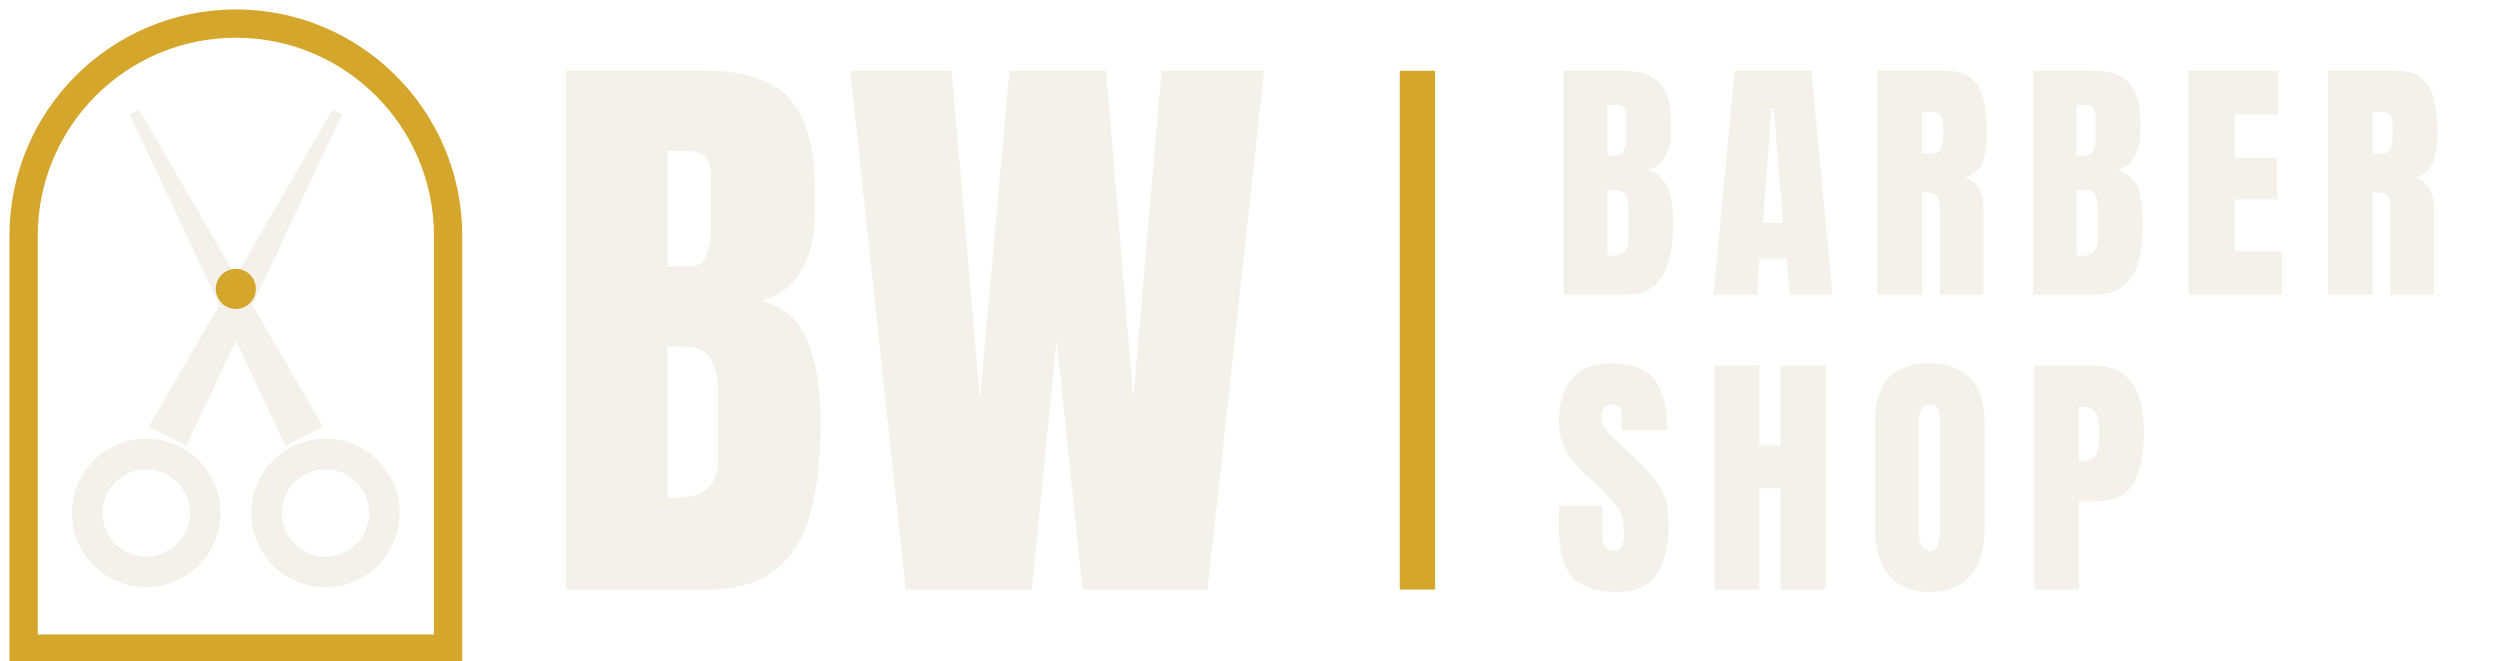
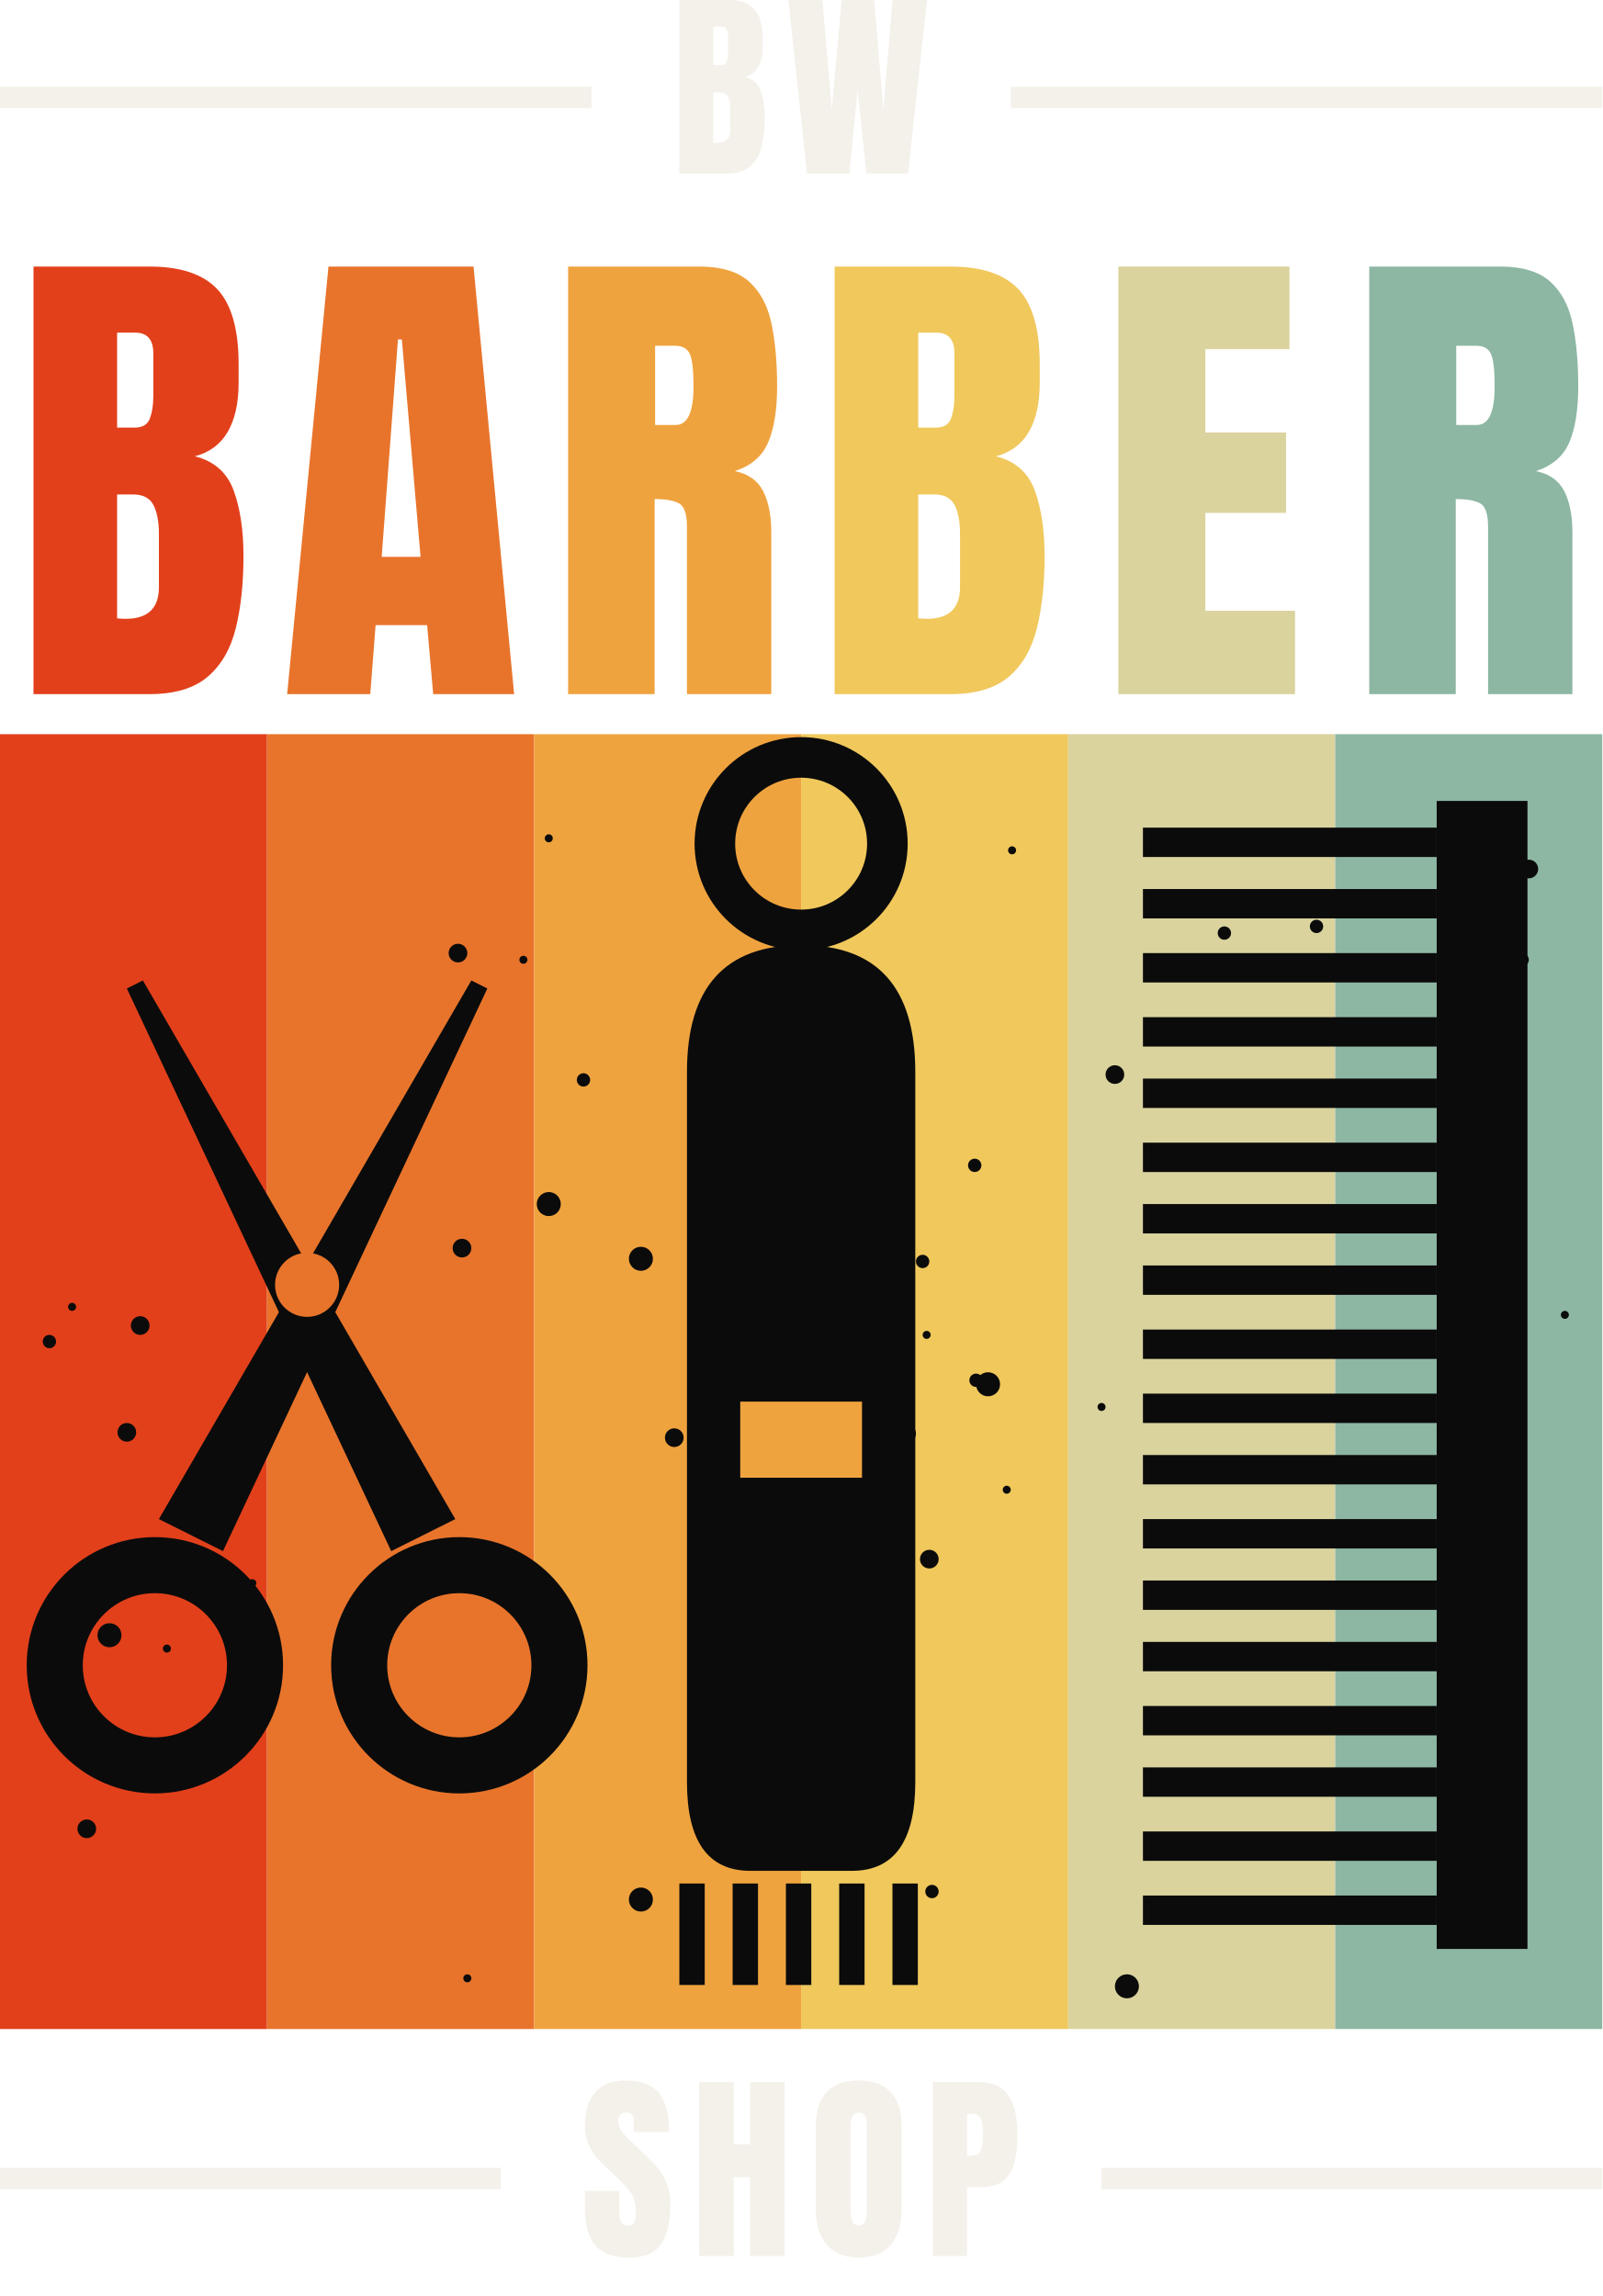
- <svg xmlns="http://www.w3.org/2000/svg" viewBox="0 0 212 56" width="424" height="112" role="img" aria-label="BW Barber Shop">
-   <path d="M2 55V20A18 18 0 0 1 38 20V55Z" fill="none" stroke="#D4A72C" stroke-width="2.4" />
-   <path d="M15.8 37.8 L29.0 9.7 L28.2 9.3 L12.6 36.2Z" fill="#F4F1EA" />
-   <path d="M27.4 36.2 L11.8 9.3 L11.0 9.7 L24.2 37.8Z" fill="#F4F1EA" />
-   <circle cx="12.4" cy="43.5" r="5" fill="none" stroke="#F4F1EA" stroke-width="2.6" />
-   <circle cx="27.6" cy="43.5" r="5" fill="none" stroke="#F4F1EA" stroke-width="2.6" />
-   <circle cx="20" cy="24.5" r="1.7" fill="#D4A72C" />
-   <g transform="translate(46 6)">
-     <path fill="#F4F1EA" d="M2 44V0H13.9Q18.7 0 20.9 2.3Q23.1 4.7 23.1 10V12Q23.1 15.1 21.9 17Q20.8 18.9 18.6 19.5Q21.5 20.3 22.5 23Q23.6 25.8 23.6 29.8Q23.6 34 22.8 37.2Q22 40.5 19.9 42.2Q17.8 44 13.9 44ZM10.6 16.6H12.4Q13.6 16.6 13.9 15.6Q14.3 14.7 14.3 13.3V8.9Q14.3 6.8 12.4 6.8H10.6ZM11.4 36.2Q14.9 36.2 14.9 33V27.5Q14.9 25.6 14.3 24.5Q13.7 23.4 12.2 23.4H10.6V36.2Q11.1 36.2 11.4 36.2Z M30.8 44 26.1 0H34.7L37.1 27.8L39.6 0H47.8L50.1 27.8L52.5 0H61.2L56.4 44H45.8L43.6 22.8L41.5 44Z M86.6 19V0H91.7Q93.8 0 94.7 1Q95.7 2 95.7 4.3V5.2Q95.7 6.5 95.2 7.3Q94.7 8.2 93.7 8.4Q95 8.8 95.4 9.9Q95.9 11.1 95.9 12.9Q95.9 14.7 95.5 16.1Q95.2 17.5 94.3 18.2Q93.4 19 91.7 19ZM90.3 7.2H91Q91.6 7.2 91.7 6.7Q91.9 6.3 91.9 5.8V3.9Q91.9 2.9 91.1 2.9H90.3ZM90.6 15.7Q92.1 15.7 92.1 14.2V11.9Q92.1 11.1 91.9 10.6Q91.6 10.1 91 10.1H90.3V15.6Q90.5 15.7 90.6 15.7Z M99.3 19 101.1 0H107.6L109.4 19H105.8L105.5 15.9H103.2L103 19ZM103.5 12.9H105.2L104.4 3.2H104.2Z M113.2 19V0H119Q120.5 0 121.2 0.7Q122 1.3 122.2 2.5Q122.5 3.7 122.5 5.3Q122.5 6.9 122.1 7.8Q121.7 8.7 120.6 9.1Q121.5 9.3 121.8 10Q122.2 10.7 122.2 11.8V19H118.5V11.6Q118.5 10.7 118.1 10.5Q117.8 10.3 117 10.3V19ZM117 7H118Q118.8 7 118.8 5.3Q118.8 4.2 118.6 3.9Q118.4 3.5 117.9 3.5H117Z M126.4 19V0H131.5Q133.6 0 134.5 1Q135.5 2 135.5 4.3V5.2Q135.5 6.5 135 7.3Q134.5 8.2 133.5 8.4Q134.8 8.8 135.3 9.9Q135.7 11.1 135.7 12.9Q135.7 14.7 135.4 16.1Q135 17.5 134.1 18.2Q133.2 19 131.5 19ZM130.1 7.2H130.9Q131.4 7.2 131.5 6.7Q131.7 6.3 131.7 5.8V3.9Q131.7 2.9 130.9 2.9H130.1ZM130.5 15.7Q131.9 15.7 131.9 14.2V11.9Q131.9 11.1 131.7 10.6Q131.5 10.1 130.8 10.1H130.1V15.6Q130.3 15.7 130.5 15.7Z M139.6 19V0H147.2V3.7H143.5V7.4H147.1V10.9H143.5V15.3H147.5V19Z M151.4 19V0H157.2Q158.7 0 159.4 0.7Q160.2 1.3 160.4 2.5Q160.7 3.7 160.7 5.3Q160.7 6.9 160.3 7.8Q159.9 8.7 158.8 9.1Q159.7 9.3 160 10Q160.4 10.7 160.4 11.8V19H156.7V11.6Q156.7 10.7 156.3 10.5Q156 10.3 155.2 10.3V19ZM155.2 7H156.2Q156.9 7 156.9 5.3Q156.9 4.2 156.8 3.9Q156.6 3.5 156.1 3.5H155.2Z M91.1 44.2Q88.5 44.2 87.3 42.9Q86.2 41.6 86.2 38.8V36.9H89.9V39.3Q89.9 39.9 90.1 40.3Q90.3 40.7 90.8 40.7Q91.3 40.7 91.5 40.4Q91.7 40.1 91.7 39.4Q91.7 38.5 91.6 37.9Q91.4 37.3 91 36.8Q90.5 36.3 89.8 35.5L88.1 33.9Q86.2 32.1 86.2 29.8Q86.2 27.4 87.3 26.1Q88.4 24.8 90.6 24.8Q93.2 24.8 94.3 26.2Q95.4 27.6 95.4 30.5H91.5V29.1Q91.5 28.8 91.3 28.5Q91.1 28.3 90.7 28.3Q90.2 28.3 90 28.6Q89.8 28.8 89.8 29.2Q89.8 29.6 90 30.1Q90.2 30.6 90.9 31.2L93.1 33.3Q93.7 33.9 94.3 34.6Q94.8 35.3 95.2 36.2Q95.5 37.1 95.5 38.5Q95.5 41.1 94.5 42.7Q93.5 44.2 91.1 44.2Z M99.4 44V25H103.2V31.8H105V25H108.8V44H105V35.4H103.2V44Z M117.6 44.2Q115.4 44.2 114.2 42.8Q113 41.4 113 38.8V29.8Q113 27.4 114.1 26.1Q115.3 24.8 117.6 24.8Q119.9 24.8 121.1 26.1Q122.3 27.4 122.3 29.8V38.8Q122.3 41.4 121.1 42.8Q119.9 44.2 117.6 44.2ZM117.7 40.7Q118.5 40.7 118.5 39V29.7Q118.5 28.3 117.7 28.3Q116.7 28.3 116.7 29.8V39Q116.7 39.9 117 40.3Q117.2 40.7 117.7 40.7Z M126.5 44V25H131.5Q133.1 25 134 25.7Q135 26.4 135.4 27.7Q135.8 29 135.8 30.8Q135.8 32.5 135.4 33.8Q135.1 35.1 134.2 35.8Q133.4 36.5 131.8 36.5H130.3V44ZM130.3 33.1H130.5Q131.5 33.1 131.8 32.5Q132 31.9 132 30.7Q132 29.6 131.8 29.1Q131.5 28.5 130.7 28.5H130.3Z" />
-     <rect x="72.7" y="0" width="3" height="44" fill="#D4A72C" />
+ <svg xmlns="http://www.w3.org/2000/svg" viewBox="0 0 120 172" width="360" height="516" role="img" aria-label="BW Barber Shop">
+   <g transform="translate(50.3 13)" fill="#F4F1EA">
+     <path transform="translate(0.00 0) scale(0.0074 -0.0074)" d="M78 0V1760H555Q747 1760 834.5 1666.5Q922 1573 922 1358V1281Q922 1157 877.5 1080.0Q833 1003 742 979Q861 949 901.5 838.5Q942 728 942 569Q942 398 910.0 270.0Q878 142 794.0 71.0Q710 0 555 0ZM422 1097H494Q543 1097 557.0 1135.0Q571 1173 571 1226V1403Q571 1488 496 1488H422ZM457 310Q594 310 594 440V660Q594 735 571.5 778.5Q549 822 487 822H422V312Q444 310 457 310Z" />
+     <path transform="translate(8.54 0) scale(0.0074 -0.0074)" d="M216 0 27 1760H371L468 649L567 1760H895L989 649L1083 1760H1431L1239 0H817L729 847L645 0Z" />
  </g>
+   <rect x="0" y="6.5" width="44.3" height="1.6" fill="#F4F1EA" />
+   <rect x="75.7" y="6.5" width="44.3" height="1.6" fill="#F4F1EA" />
+   <g class="ps" style="--i:0">
+     <path transform="translate(1.09 52) scale(0.0182 -0.0182)" d="M78 0V1760H555Q747 1760 834.5 1666.5Q922 1573 922 1358V1281Q922 1157 877.5 1080.0Q833 1003 742 979Q861 949 901.5 838.5Q942 728 942 569Q942 398 910.0 270.0Q878 142 794.0 71.0Q710 0 555 0ZM422 1097H494Q543 1097 557.0 1135.0Q571 1173 571 1226V1403Q571 1488 496 1488H422ZM457 310Q594 310 594 440V660Q594 735 571.5 778.5Q549 822 487 822H422V312Q444 310 457 310Z" fill="#E2401B" />
+     <rect x="0" y="55" width="20" height="97" fill="#E2401B" />
+   </g>
+   <g class="ps" style="--i:1">
+     <path transform="translate(20.96 52) scale(0.0182 -0.0182)" d="M30 0 200 1760H797L964 0H631L606 284H394L372 0ZM419 565H579L502 1460H486Z" fill="#E8742B" />
+     <rect x="20" y="55" width="20" height="97" fill="#E8742B" />
+   </g>
+   <g class="ps" style="--i:2">
+     <path transform="translate(41.13 52) scale(0.0182 -0.0182)" d="M78 0V1760H618Q753 1760 822.0 1698.5Q891 1637 914.5 1526.5Q938 1416 938 1267Q938 1123 901.5 1037.0Q865 951 764 918Q847 901 880.5 835.5Q914 770 914 666V0H567V689Q567 766 535.5 784.5Q504 803 434 803V0ZM436 1108H521Q594 1108 594 1267Q594 1370 578.0 1402.0Q562 1434 518 1434H436Z" fill="#EFA33E" />
+     <rect x="40" y="55" width="20" height="97" fill="#EFA33E" />
+   </g>
+   <g class="ps" style="--i:3">
+     <path transform="translate(61.09 52) scale(0.0182 -0.0182)" d="M78 0V1760H555Q747 1760 834.5 1666.5Q922 1573 922 1358V1281Q922 1157 877.5 1080.0Q833 1003 742 979Q861 949 901.5 838.5Q942 728 942 569Q942 398 910.0 270.0Q878 142 794.0 71.0Q710 0 555 0ZM422 1097H494Q543 1097 557.0 1135.0Q571 1173 571 1226V1403Q571 1488 496 1488H422ZM457 310Q594 310 594 440V660Q594 735 571.5 778.5Q549 822 487 822H422V312Q444 310 457 310Z" fill="#F0C85C" />
+     <rect x="60" y="55" width="20" height="97" fill="#F0C85C" />
+   </g>
+   <g class="ps" style="--i:4">
+     <path transform="translate(82.34 52) scale(0.0182 -0.0182)" d="M78 0V1760H782V1420H436V1077H768V746H436V343H805V0Z" fill="#DAD39E" />
+     <rect x="80" y="55" width="20" height="97" fill="#DAD39E" />
+   </g>
+   <g class="ps" style="--i:5">
+     <path transform="translate(101.13 52) scale(0.0182 -0.0182)" d="M78 0V1760H618Q753 1760 822.0 1698.5Q891 1637 914.5 1526.5Q938 1416 938 1267Q938 1123 901.5 1037.0Q865 951 764 918Q847 901 880.5 835.5Q914 770 914 666V0H567V689Q567 766 535.5 784.5Q504 803 434 803V0ZM436 1108H521Q594 1108 594 1267Q594 1370 578.0 1402.0Q562 1434 518 1434H436Z" fill="#8DB7A3" />
+     <rect x="100" y="55" width="20" height="97" fill="#8DB7A3" />
+   </g>
+   <g class="pt">
+     <g transform="translate(-7.0 59.5) scale(1.5)">
+       <path d="M15.8 37.8 L29.0 9.7 L28.2 9.3 L12.6 36.2Z" fill="#0B0B0B" />
+       <path d="M27.4 36.2 L11.8 9.3 L11.0 9.7 L24.2 37.8Z" fill="#0B0B0B" />
+       <circle cx="12.4" cy="43.5" r="5" fill="none" stroke="#0B0B0B" stroke-width="2.8" />
+       <circle cx="27.6" cy="43.5" r="5" fill="none" stroke="#0B0B0B" stroke-width="2.8" />
+       <circle cx="20" cy="24.5" r="1.6" fill="#E8742B" />
+     </g>
+     <g transform="translate(37.2 48) scale(1.9)">
+       <path d="M7.5 17 Q7.5 12 12 12 Q16.5 12 16.5 17 V45 Q16.5 48.5 14 48.5 H10 Q7.5 48.5 7.5 45Z" fill="#0B0B0B" />
+       <circle cx="12" cy="8" r="3.4" fill="none" stroke="#0B0B0B" stroke-width="1.6" />
+       <rect x="9.5" y="22" width="5" height="3" fill="#0B0B0B" opacity="0" />
+       <rect x="7.2" y="49" width="1" height="4" fill="#0B0B0B" />
+       <rect x="9.3" y="49" width="1" height="4" fill="#0B0B0B" />
+       <rect x="11.4" y="49" width="1" height="4" fill="#0B0B0B" />
+       <rect x="13.5" y="49" width="1" height="4" fill="#0B0B0B" />
+       <rect x="15.6" y="49" width="1" height="4" fill="#0B0B0B" />
+       <rect x="9.6" y="30" width="4.8" height="3" fill="#EFA33E" />
+     </g>
+     <g transform="translate(73.6 44) scale(2)">
+       <rect x="17" y="8" width="3.4" height="43" fill="#0B0B0B" />
+       <rect x="6" y="9.0" width="11" height="1.1" fill="#0B0B0B" />
+       <rect x="6" y="11.3" width="11" height="1.1" fill="#0B0B0B" />
+       <rect x="6" y="13.7" width="11" height="1.1" fill="#0B0B0B" />
+       <rect x="6" y="16.1" width="11" height="1.1" fill="#0B0B0B" />
+       <rect x="6" y="18.4" width="11" height="1.1" fill="#0B0B0B" />
+       <rect x="6" y="20.8" width="11" height="1.1" fill="#0B0B0B" />
+       <rect x="6" y="23.1" width="11" height="1.1" fill="#0B0B0B" />
+       <rect x="6" y="25.4" width="11" height="1.1" fill="#0B0B0B" />
+       <rect x="6" y="27.8" width="11" height="1.1" fill="#0B0B0B" />
+       <rect x="6" y="30.2" width="11" height="1.1" fill="#0B0B0B" />
+       <rect x="6" y="32.5" width="11" height="1.1" fill="#0B0B0B" />
+       <rect x="6" y="34.9" width="11" height="1.1" fill="#0B0B0B" />
+       <rect x="6" y="37.2" width="11" height="1.1" fill="#0B0B0B" />
+       <rect x="6" y="39.5" width="11" height="1.1" fill="#0B0B0B" />
+       <rect x="6" y="41.9" width="11" height="1.1" fill="#0B0B0B" />
+       <rect x="6" y="44.2" width="11" height="1.1" fill="#0B0B0B" />
+       <rect x="6" y="46.6" width="11" height="1.1" fill="#0B0B0B" />
+       <rect x="6" y="49.0" width="11" height="1.1" fill="#0B0B0B" />
+     </g>
+     <circle cx="39.2" cy="71.9" r="0.3" fill="#0B0B0B" />
+     <circle cx="9.5" cy="107.3" r="0.7" fill="#0B0B0B" />
+     <circle cx="69.8" cy="141.7" r="0.5" fill="#0B0B0B" />
+     <circle cx="5.4" cy="97.9" r="0.3" fill="#0B0B0B" />
+     <circle cx="29.4" cy="108.7" r="0.3" fill="#0B0B0B" />
+     <circle cx="98.6" cy="69.4" r="0.5" fill="#0B0B0B" />
+     <circle cx="75.4" cy="111.6" r="0.3" fill="#0B0B0B" />
+     <circle cx="69.1" cy="94.5" r="0.5" fill="#0B0B0B" />
+     <circle cx="6.5" cy="137.0" r="0.7" fill="#0B0B0B" />
+     <circle cx="50.5" cy="107.7" r="0.7" fill="#0B0B0B" />
+     <circle cx="67.1" cy="120.7" r="0.3" fill="#0B0B0B" />
+     <circle cx="69.6" cy="116.8" r="0.7" fill="#0B0B0B" />
+     <circle cx="12.5" cy="123.5" r="0.3" fill="#0B0B0B" />
+     <circle cx="74.0" cy="103.7" r="0.9" fill="#0B0B0B" />
+     <circle cx="92.7" cy="100.8" r="0.9" fill="#0B0B0B" />
+     <circle cx="43.7" cy="80.9" r="0.5" fill="#0B0B0B" />
+     <circle cx="83.5" cy="80.5" r="0.7" fill="#0B0B0B" />
+     <circle cx="63.0" cy="138.5" r="0.9" fill="#0B0B0B" />
+     <circle cx="35.0" cy="148.2" r="0.3" fill="#0B0B0B" />
+     <circle cx="61.4" cy="73.2" r="0.7" fill="#0B0B0B" />
+     <circle cx="18.9" cy="103.0" r="0.3" fill="#0B0B0B" />
+     <circle cx="114.5" cy="65.1" r="0.7" fill="#0B0B0B" />
+     <circle cx="41.1" cy="90.2" r="0.9" fill="#0B0B0B" />
+     <circle cx="69.4" cy="100.0" r="0.3" fill="#0B0B0B" />
+     <circle cx="112.5" cy="101.6" r="0.3" fill="#0B0B0B" />
+     <circle cx="8.2" cy="122.5" r="0.9" fill="#0B0B0B" />
+     <circle cx="34.6" cy="93.5" r="0.7" fill="#0B0B0B" />
+     <circle cx="3.7" cy="100.5" r="0.5" fill="#0B0B0B" />
+     <circle cx="73.1" cy="103.4" r="0.5" fill="#0B0B0B" />
+     <circle cx="91.7" cy="69.9" r="0.5" fill="#0B0B0B" />
+     <circle cx="48.0" cy="142.3" r="0.9" fill="#0B0B0B" />
+     <circle cx="10.5" cy="99.3" r="0.7" fill="#0B0B0B" />
+     <circle cx="105.2" cy="133.4" r="0.7" fill="#0B0B0B" />
+     <circle cx="84.4" cy="148.8" r="0.9" fill="#0B0B0B" />
+     <circle cx="114.0" cy="71.9" r="0.5" fill="#0B0B0B" />
+     <circle cx="18.9" cy="118.6" r="0.3" fill="#0B0B0B" />
+     <circle cx="58.2" cy="112.2" r="0.7" fill="#0B0B0B" />
+     <circle cx="34.3" cy="71.4" r="0.7" fill="#0B0B0B" />
+     <circle cx="73.0" cy="87.3" r="0.5" fill="#0B0B0B" />
+     <circle cx="82.5" cy="105.4" r="0.3" fill="#0B0B0B" />
+     <circle cx="54.9" cy="138.1" r="0.9" fill="#0B0B0B" />
+     <circle cx="48.0" cy="94.3" r="0.9" fill="#0B0B0B" />
+     <circle cx="75.8" cy="63.7" r="0.3" fill="#0B0B0B" />
+     <circle cx="117.2" cy="98.5" r="0.3" fill="#0B0B0B" />
+     <circle cx="41.1" cy="62.8" r="0.3" fill="#0B0B0B" />
+     <circle cx="67.9" cy="107.4" r="0.7" fill="#0B0B0B" />
+   </g>
+   <g transform="translate(43.5 169)" fill="#F4F1EA">
+     <path transform="translate(0.00 0) scale(0.0074 -0.0074)" d="M496 -16Q255 -16 148.5 104.0Q42 224 42 486V658H390V438Q390 377 408.5 342.5Q427 308 473 308Q521 308 539.5 336.0Q558 364 558 428Q558 509 542.0 563.5Q526 618 486.5 667.5Q447 717 377 783L219 933Q42 1100 42 1315Q42 1540 146.5 1658.0Q251 1776 449 1776Q691 1776 792.5 1647.0Q894 1518 894 1255H536V1376Q536 1412 515.5 1432.0Q495 1452 460 1452Q418 1452 398.5 1428.5Q379 1405 379 1368Q379 1331 399.0 1288.0Q419 1245 478 1189L681 994Q742 936 793.0 871.5Q844 807 875.0 721.5Q906 636 906 513Q906 265 814.5 124.5Q723 -16 496 -16Z" />
+     <path transform="translate(8.28 0) scale(0.0074 -0.0074)" d="M78 0V1760H428V1131H594V1760H944V0H594V798H428V0Z" />
+     <path transform="translate(17.13 0) scale(0.0074 -0.0074)" d="M498 -16Q287 -16 175.5 111.5Q64 239 64 480V1316Q64 1542 174.5 1659.0Q285 1776 498 1776Q711 1776 821.5 1659.0Q932 1542 932 1316V480Q932 239 820.5 111.5Q709 -16 498 -16ZM501 308Q581 308 581 463V1322Q581 1452 503 1452Q415 1452 415 1319V461Q415 379 435.0 343.5Q455 308 501 308Z" />
+     <path transform="translate(25.79 0) scale(0.0074 -0.0074)" d="M78 0V1760H543Q689 1760 774.5 1695.0Q860 1630 897.0 1510.0Q934 1390 934 1224Q934 1064 903.0 945.5Q872 827 792.5 762.0Q713 697 567 697H424V0ZM424 1013H444Q542 1013 564.0 1068.0Q586 1123 586 1230Q586 1330 564.5 1384.5Q543 1439 463 1439H424Z" />
+   </g>
+   <rect x="0" y="162.4" width="37.5" height="1.6" fill="#F4F1EA" />
+   <rect x="82.5" y="162.4" width="37.5" height="1.6" fill="#F4F1EA" />
</svg>
